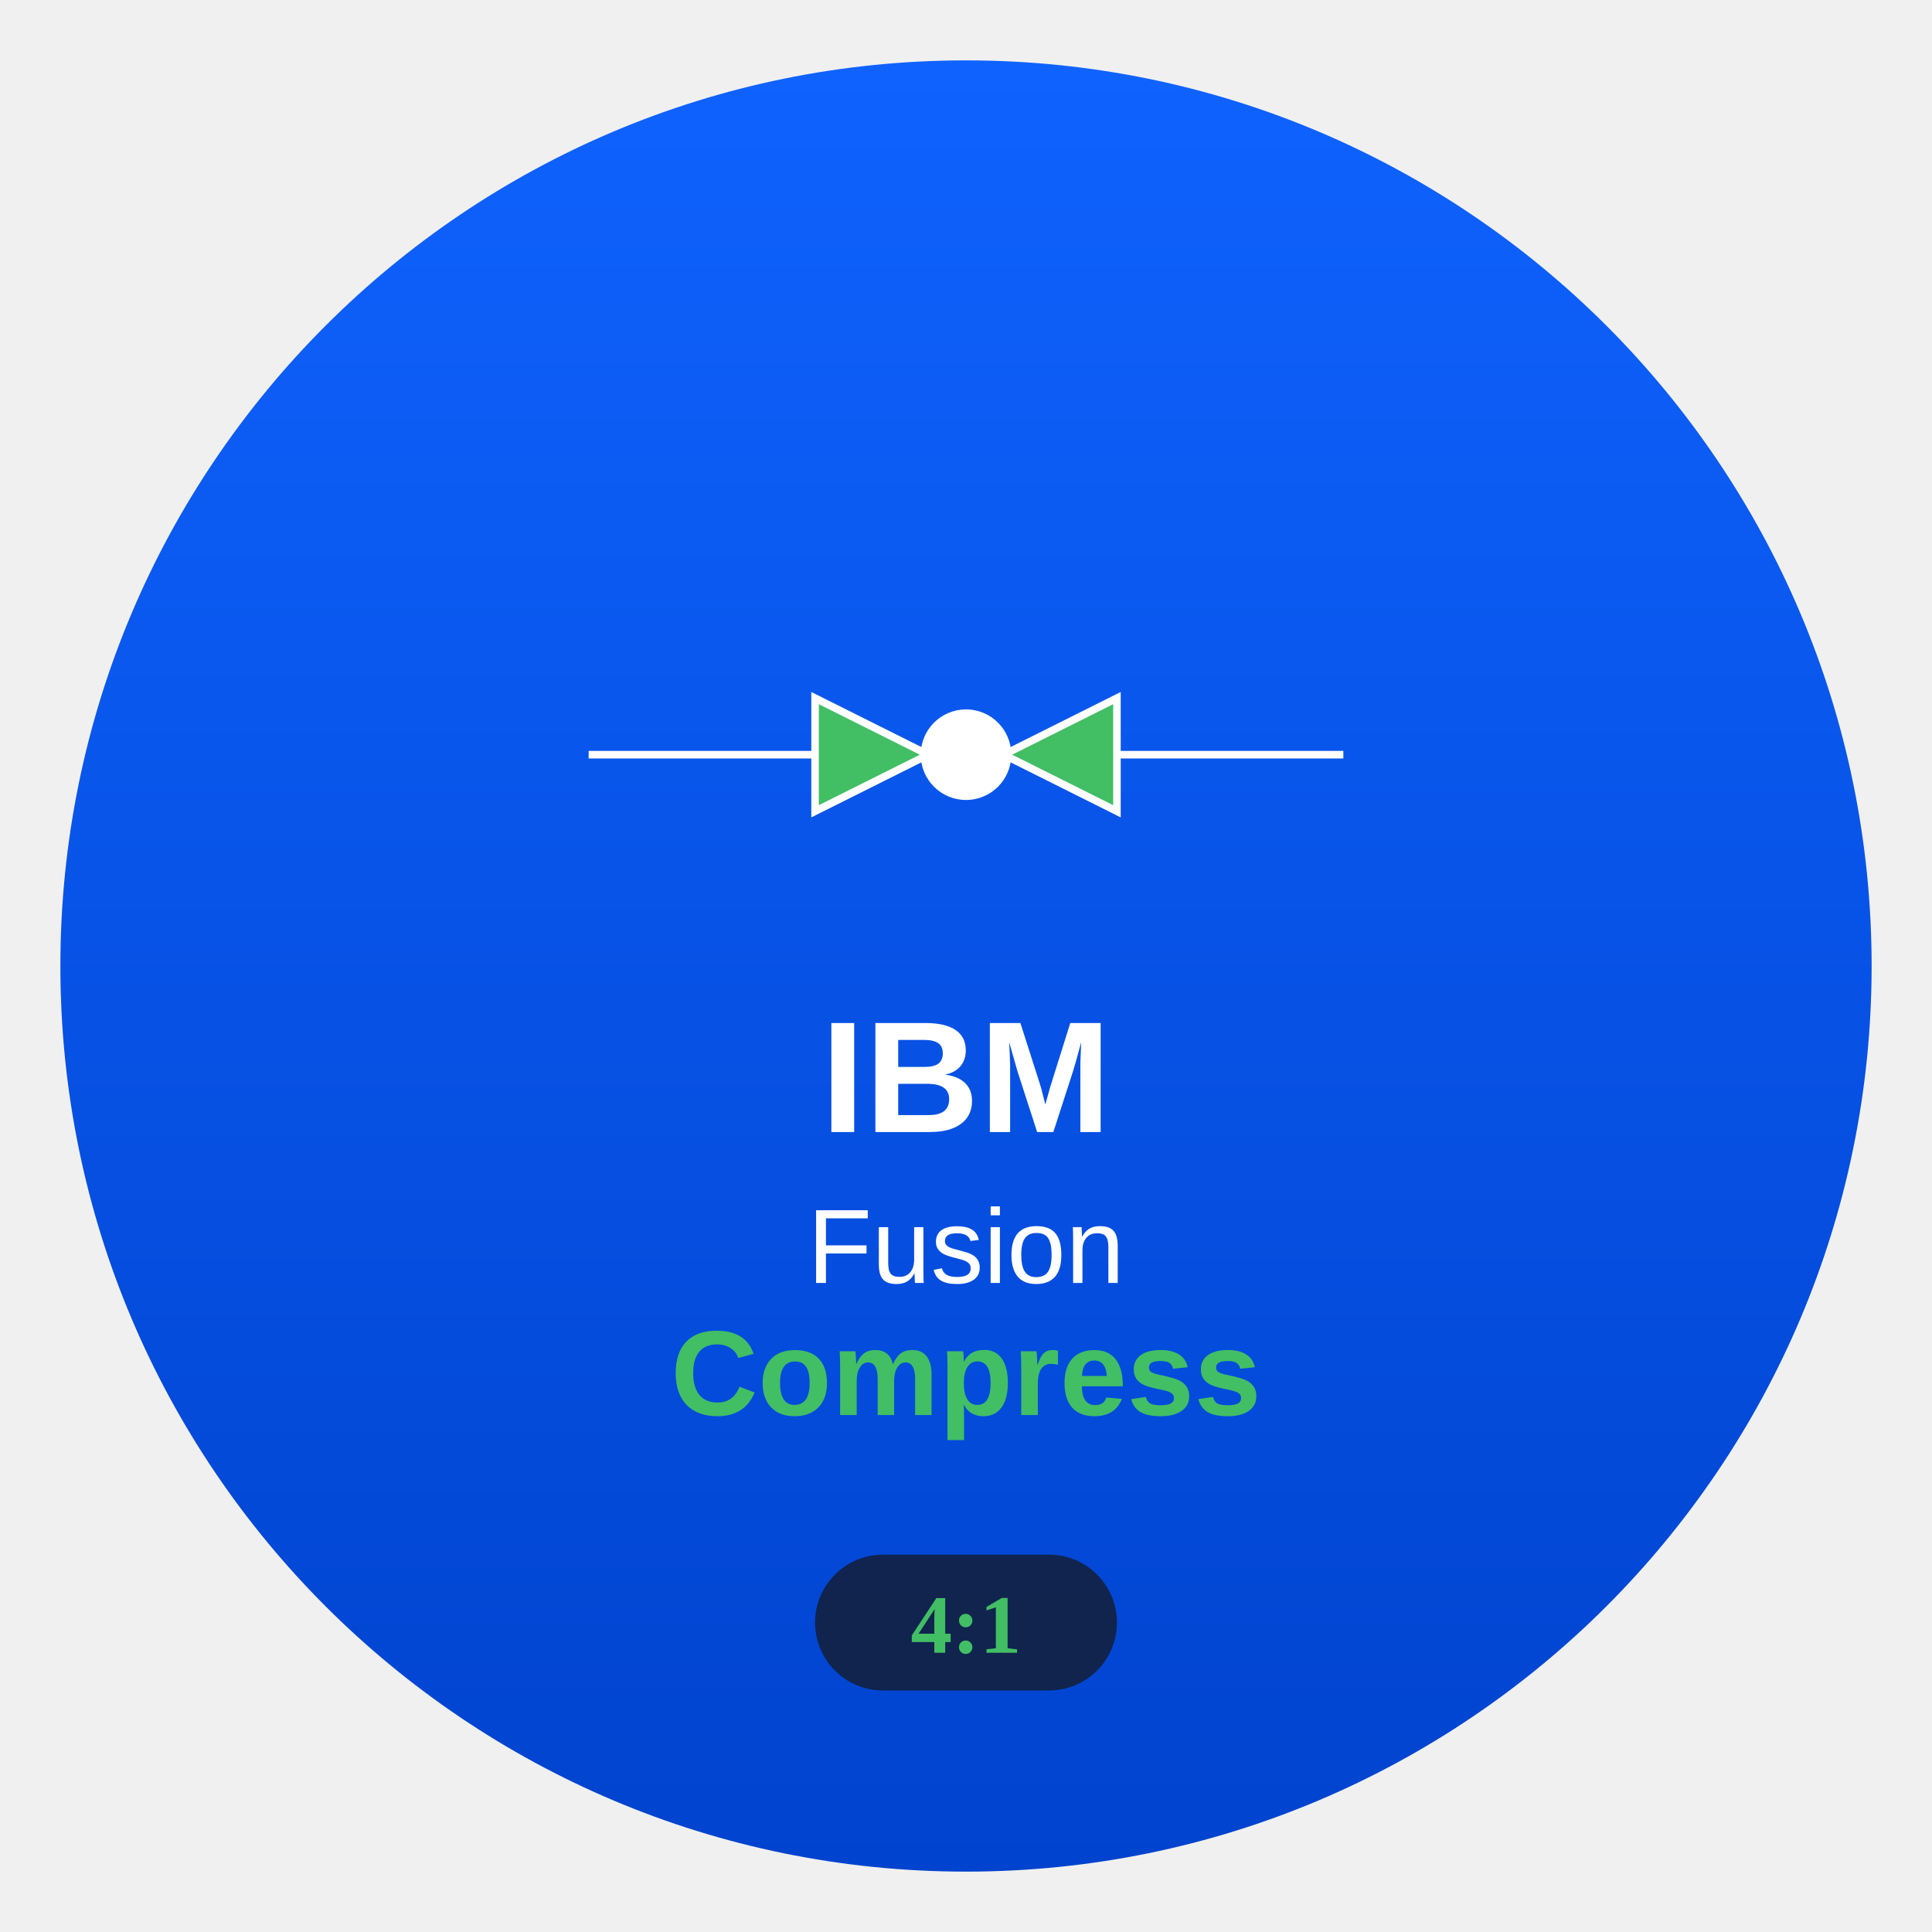
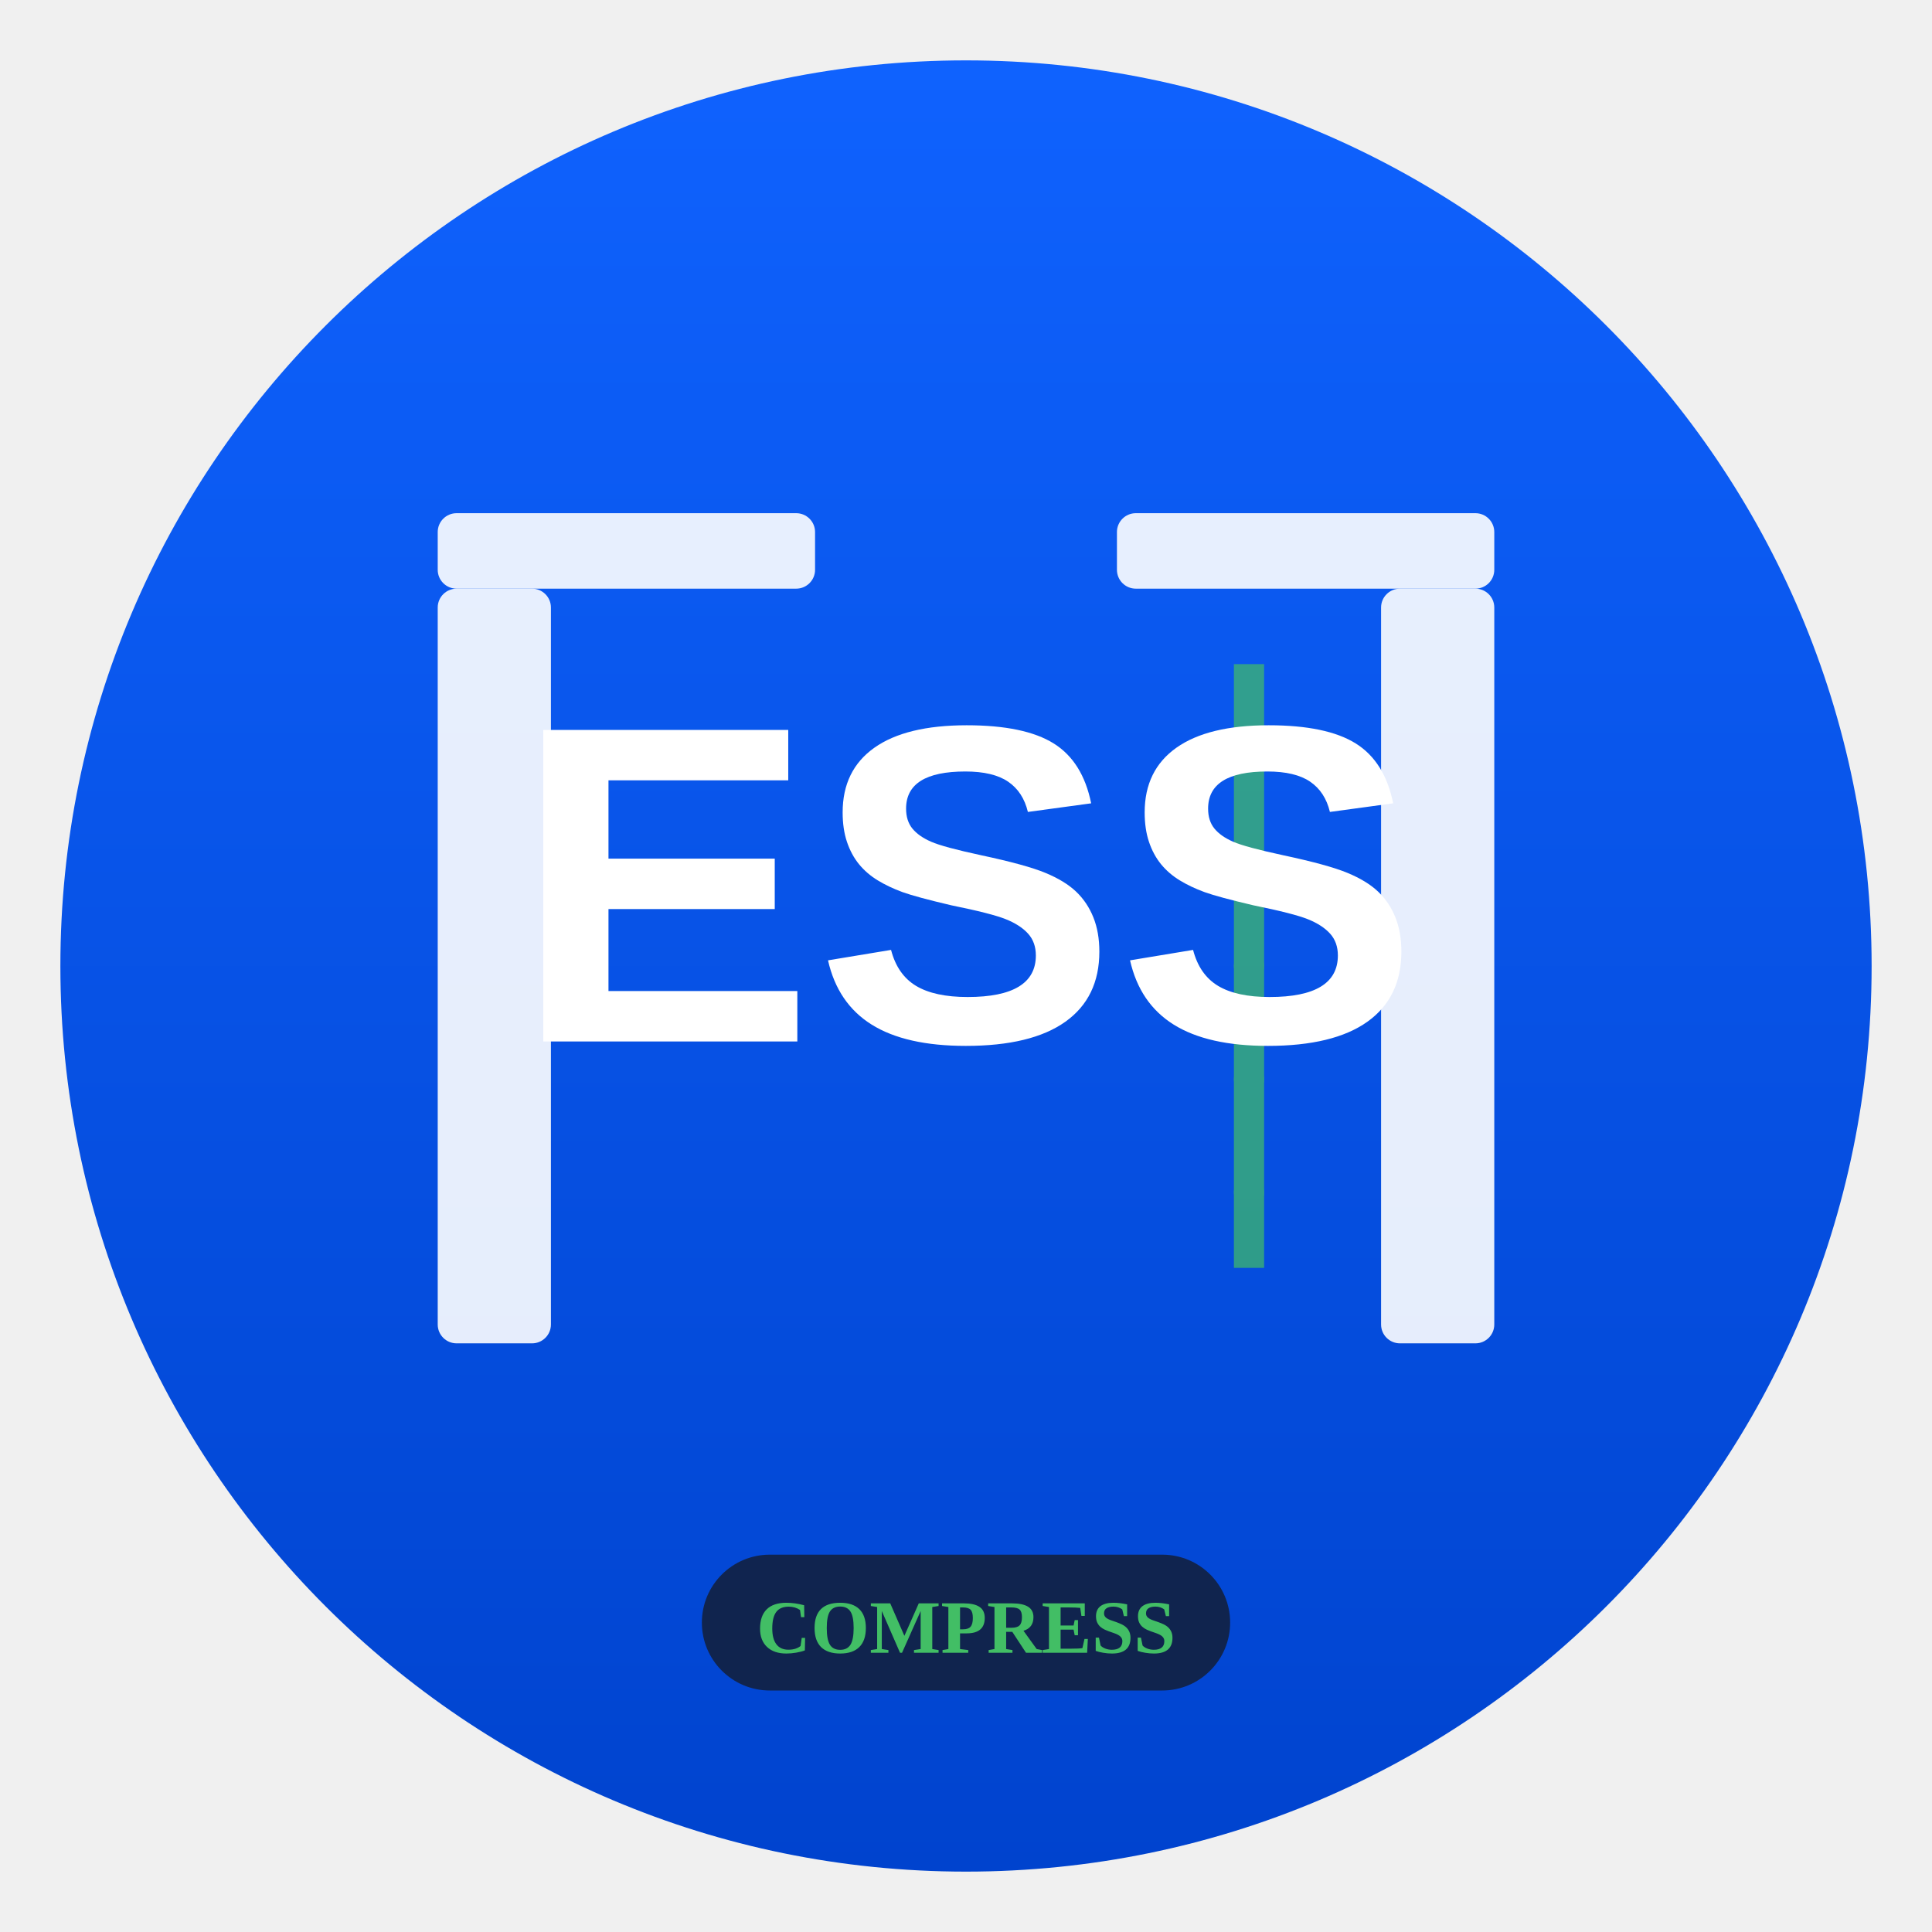
<svg xmlns="http://www.w3.org/2000/svg" width="512" height="512" viewBox="0 0 512 512">
  <defs>
    <linearGradient id="bgGradient" x1="0%" y1="0%" x2="0%" y2="100%">
      <stop offset="0%" style="stop-color:#0f62fe;stop-opacity:1" />
      <stop offset="100%" style="stop-color:#0043ce;stop-opacity:1" />
    </linearGradient>
  </defs>
  <circle cx="256" cy="256" r="240" fill="url(#bgGradient)" />
-   <g transform="translate(256, 200)">
-     <path d="M -100,0 L -40,0 L -40,-15 L -10,0 L -40,15 L -40,0 Z" fill="#42be65" stroke="#ffffff" stroke-width="2" />
-     <path d="M 100,0 L 40,0 L 40,-15 L 10,0 L 40,15 L 40,0 Z" fill="#42be65" stroke="#ffffff" stroke-width="2" />
-     <circle cx="0" cy="0" r="12" fill="#ffffff" />
+   <g transform="translate(256, 256)">
+     <rect x="-140" y="-100" width="30" height="200" rx="5" fill="#ffffff" opacity="0.9" />
+     <rect x="-140" y="-120" width="100" height="20" rx="5" fill="#ffffff" opacity="0.9" />
+     <rect x="110" y="-100" width="30" height="200" rx="5" fill="#ffffff" opacity="0.9" />
+     <rect x="40" y="-120" width="100" height="20" rx="5" fill="#ffffff" opacity="0.9" />
+     <g opacity="0.7">
+       <line x1="75" y1="-80" x2="75" y2="80" stroke="#42be65" stroke-width="8" />
+       <circle cx="75" cy="-60" r="4" fill="#42be65" />
+       <circle cx="75" cy="-30" r="4" fill="#42be65" />
+       <circle cx="75" cy="0" r="4" fill="#42be65" />
+       <circle cx="75" cy="30" r="4" fill="#42be65" />
+       <circle cx="75" cy="60" r="4" fill="#42be65" />
+     </g>
+     <text x="0" y="20" text-anchor="middle" fill="#ffffff" font-size="120" font-weight="bold" font-family="IBM Plex Sans, Arial, sans-serif">ESS</text>
  </g>
-   <text x="256" y="300" text-anchor="middle" fill="#ffffff" font-size="42" font-weight="bold" font-family="IBM Plex Sans, Arial, sans-serif">IBM</text>
-   <text x="256" y="340" text-anchor="middle" fill="#ffffff" font-size="28" font-weight="300" font-family="IBM Plex Sans, Arial, sans-serif">Fusion</text>
-   <text x="256" y="375" text-anchor="middle" fill="#42be65" font-size="32" font-weight="600" font-family="IBM Plex Sans, Arial, sans-serif">Compress</text>
  <g transform="translate(256, 430)">
-     <rect x="-40" y="-18" width="80" height="36" rx="18" fill="#161616" opacity="0.7" />
-     <text x="0" y="8" text-anchor="middle" fill="#42be65" font-size="22" font-weight="bold">4:1</text>
+     <rect x="-70" y="-18" width="140" height="36" rx="18" fill="#161616" opacity="0.7" />
+     <text x="0" y="8" text-anchor="middle" fill="#42be65" font-size="20" font-weight="600">COMPRESS</text>
  </g>
</svg>
